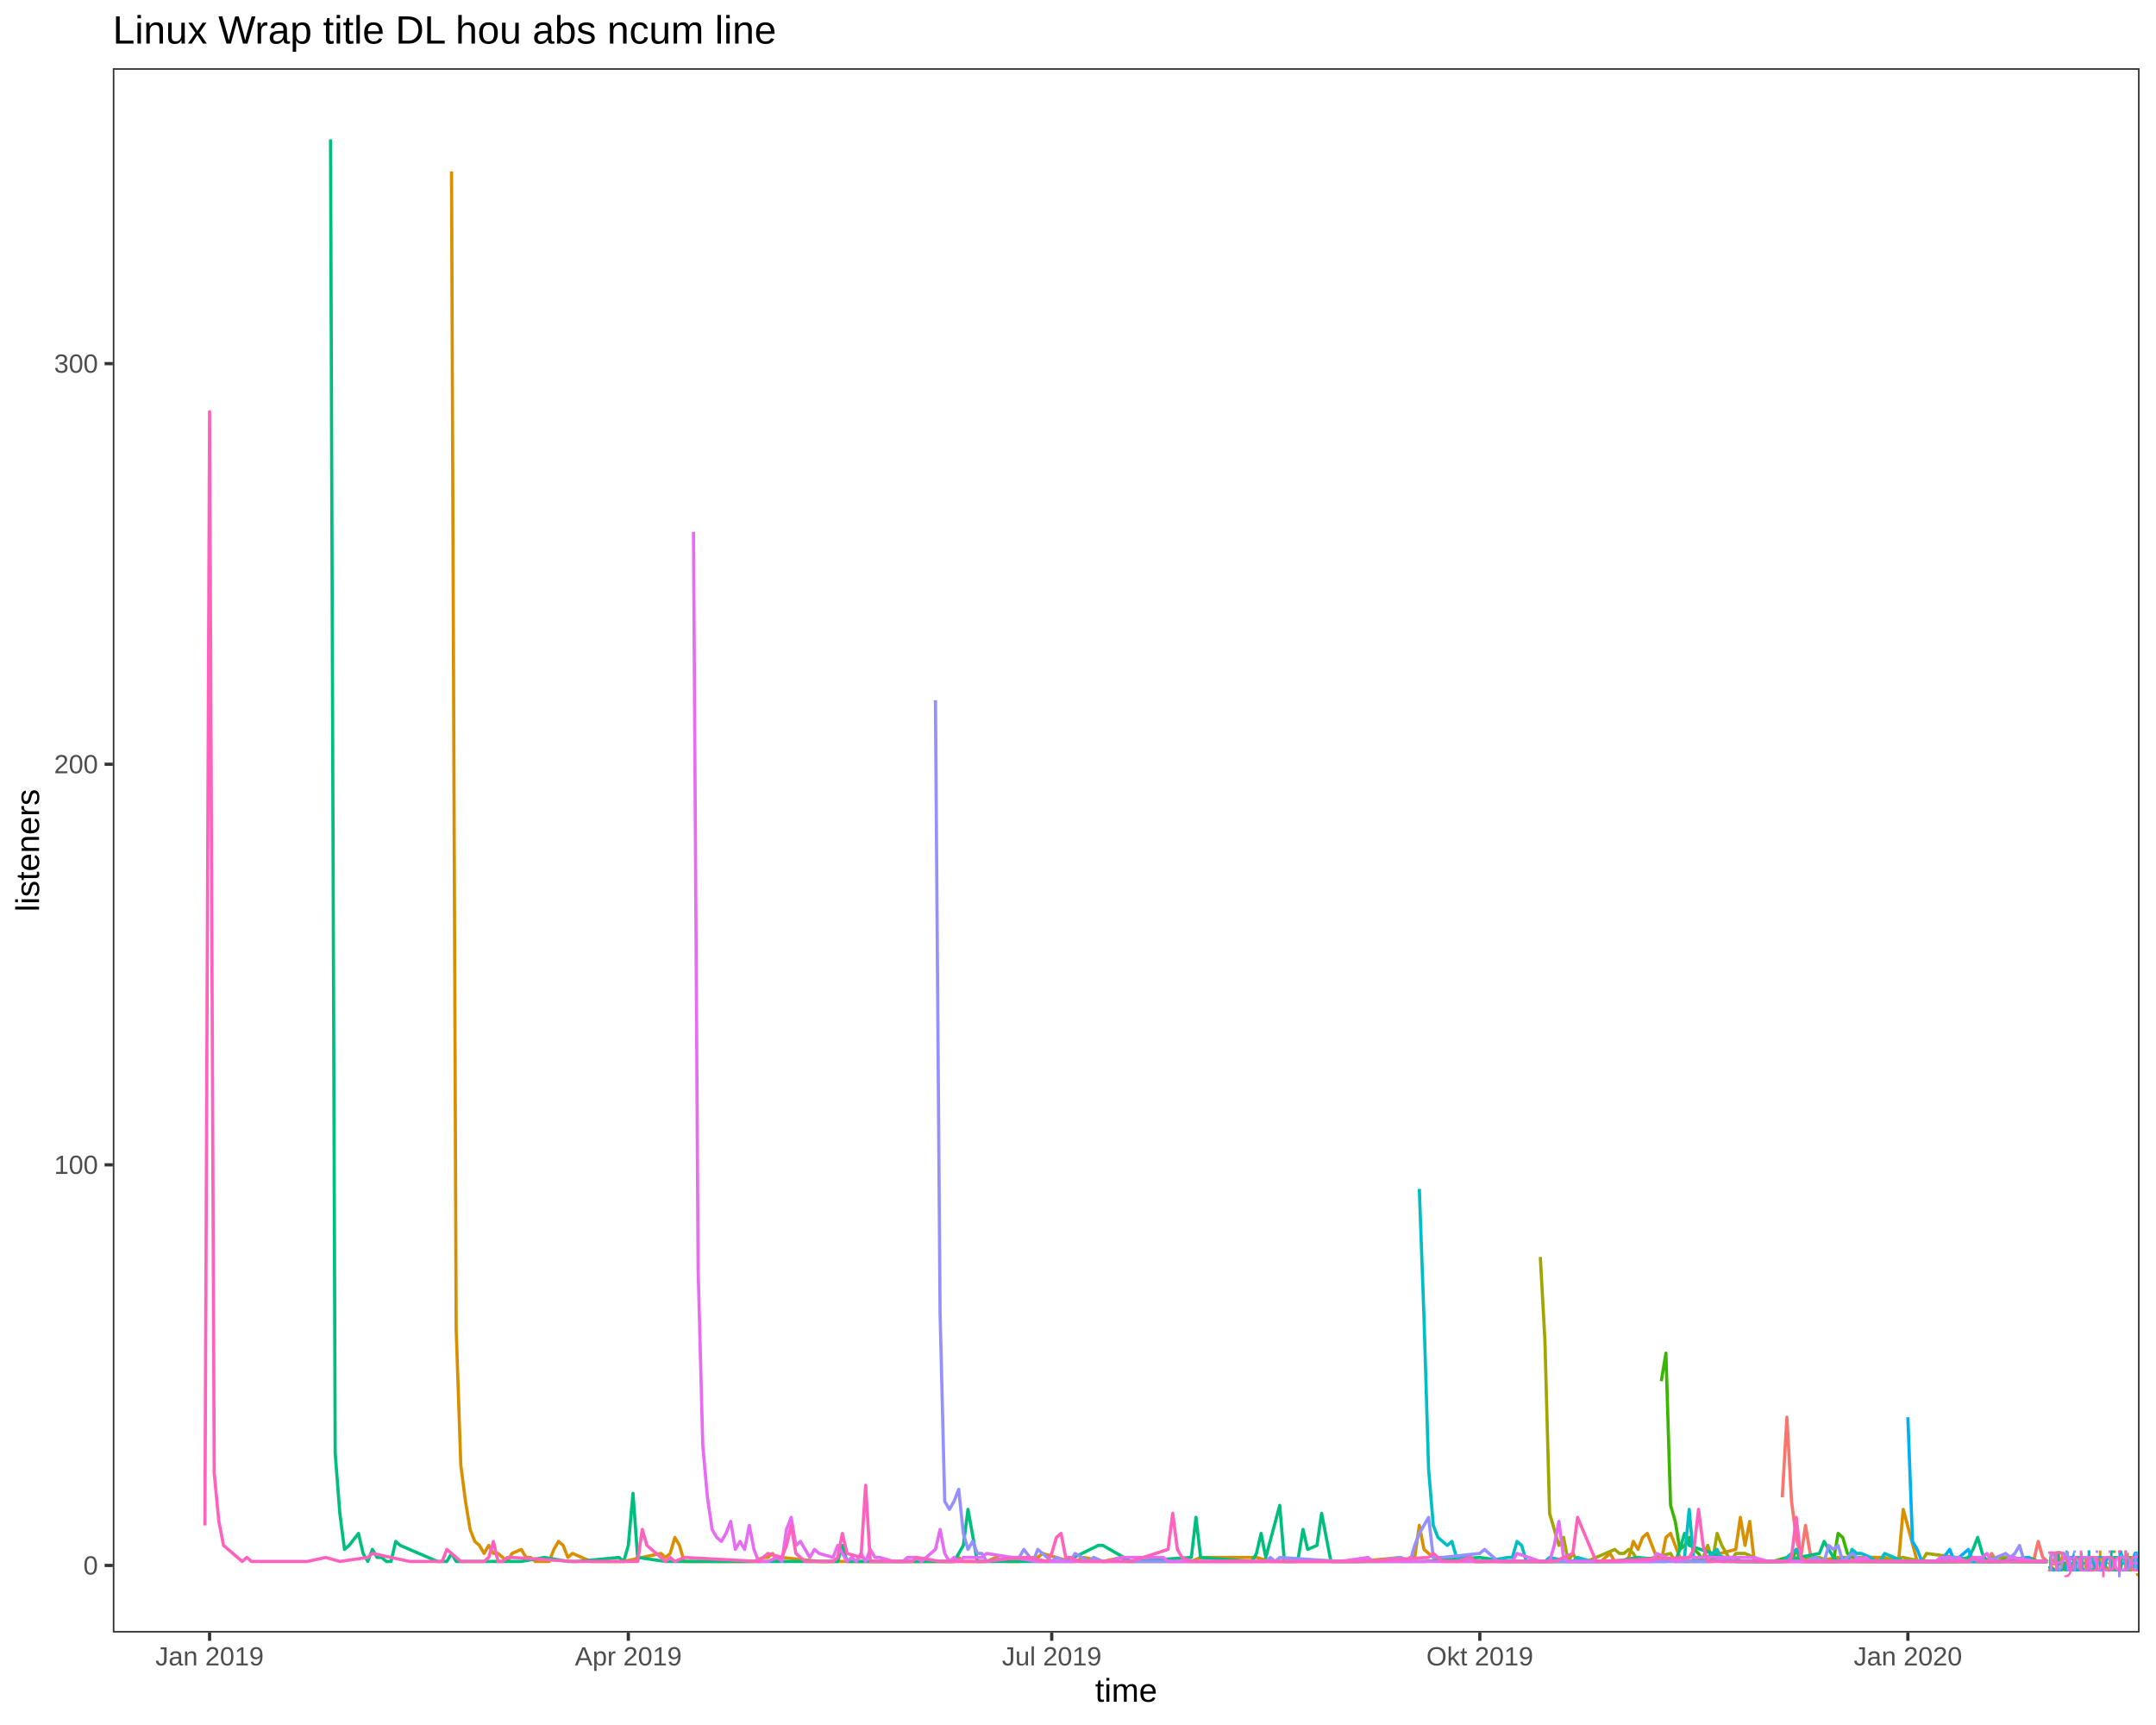
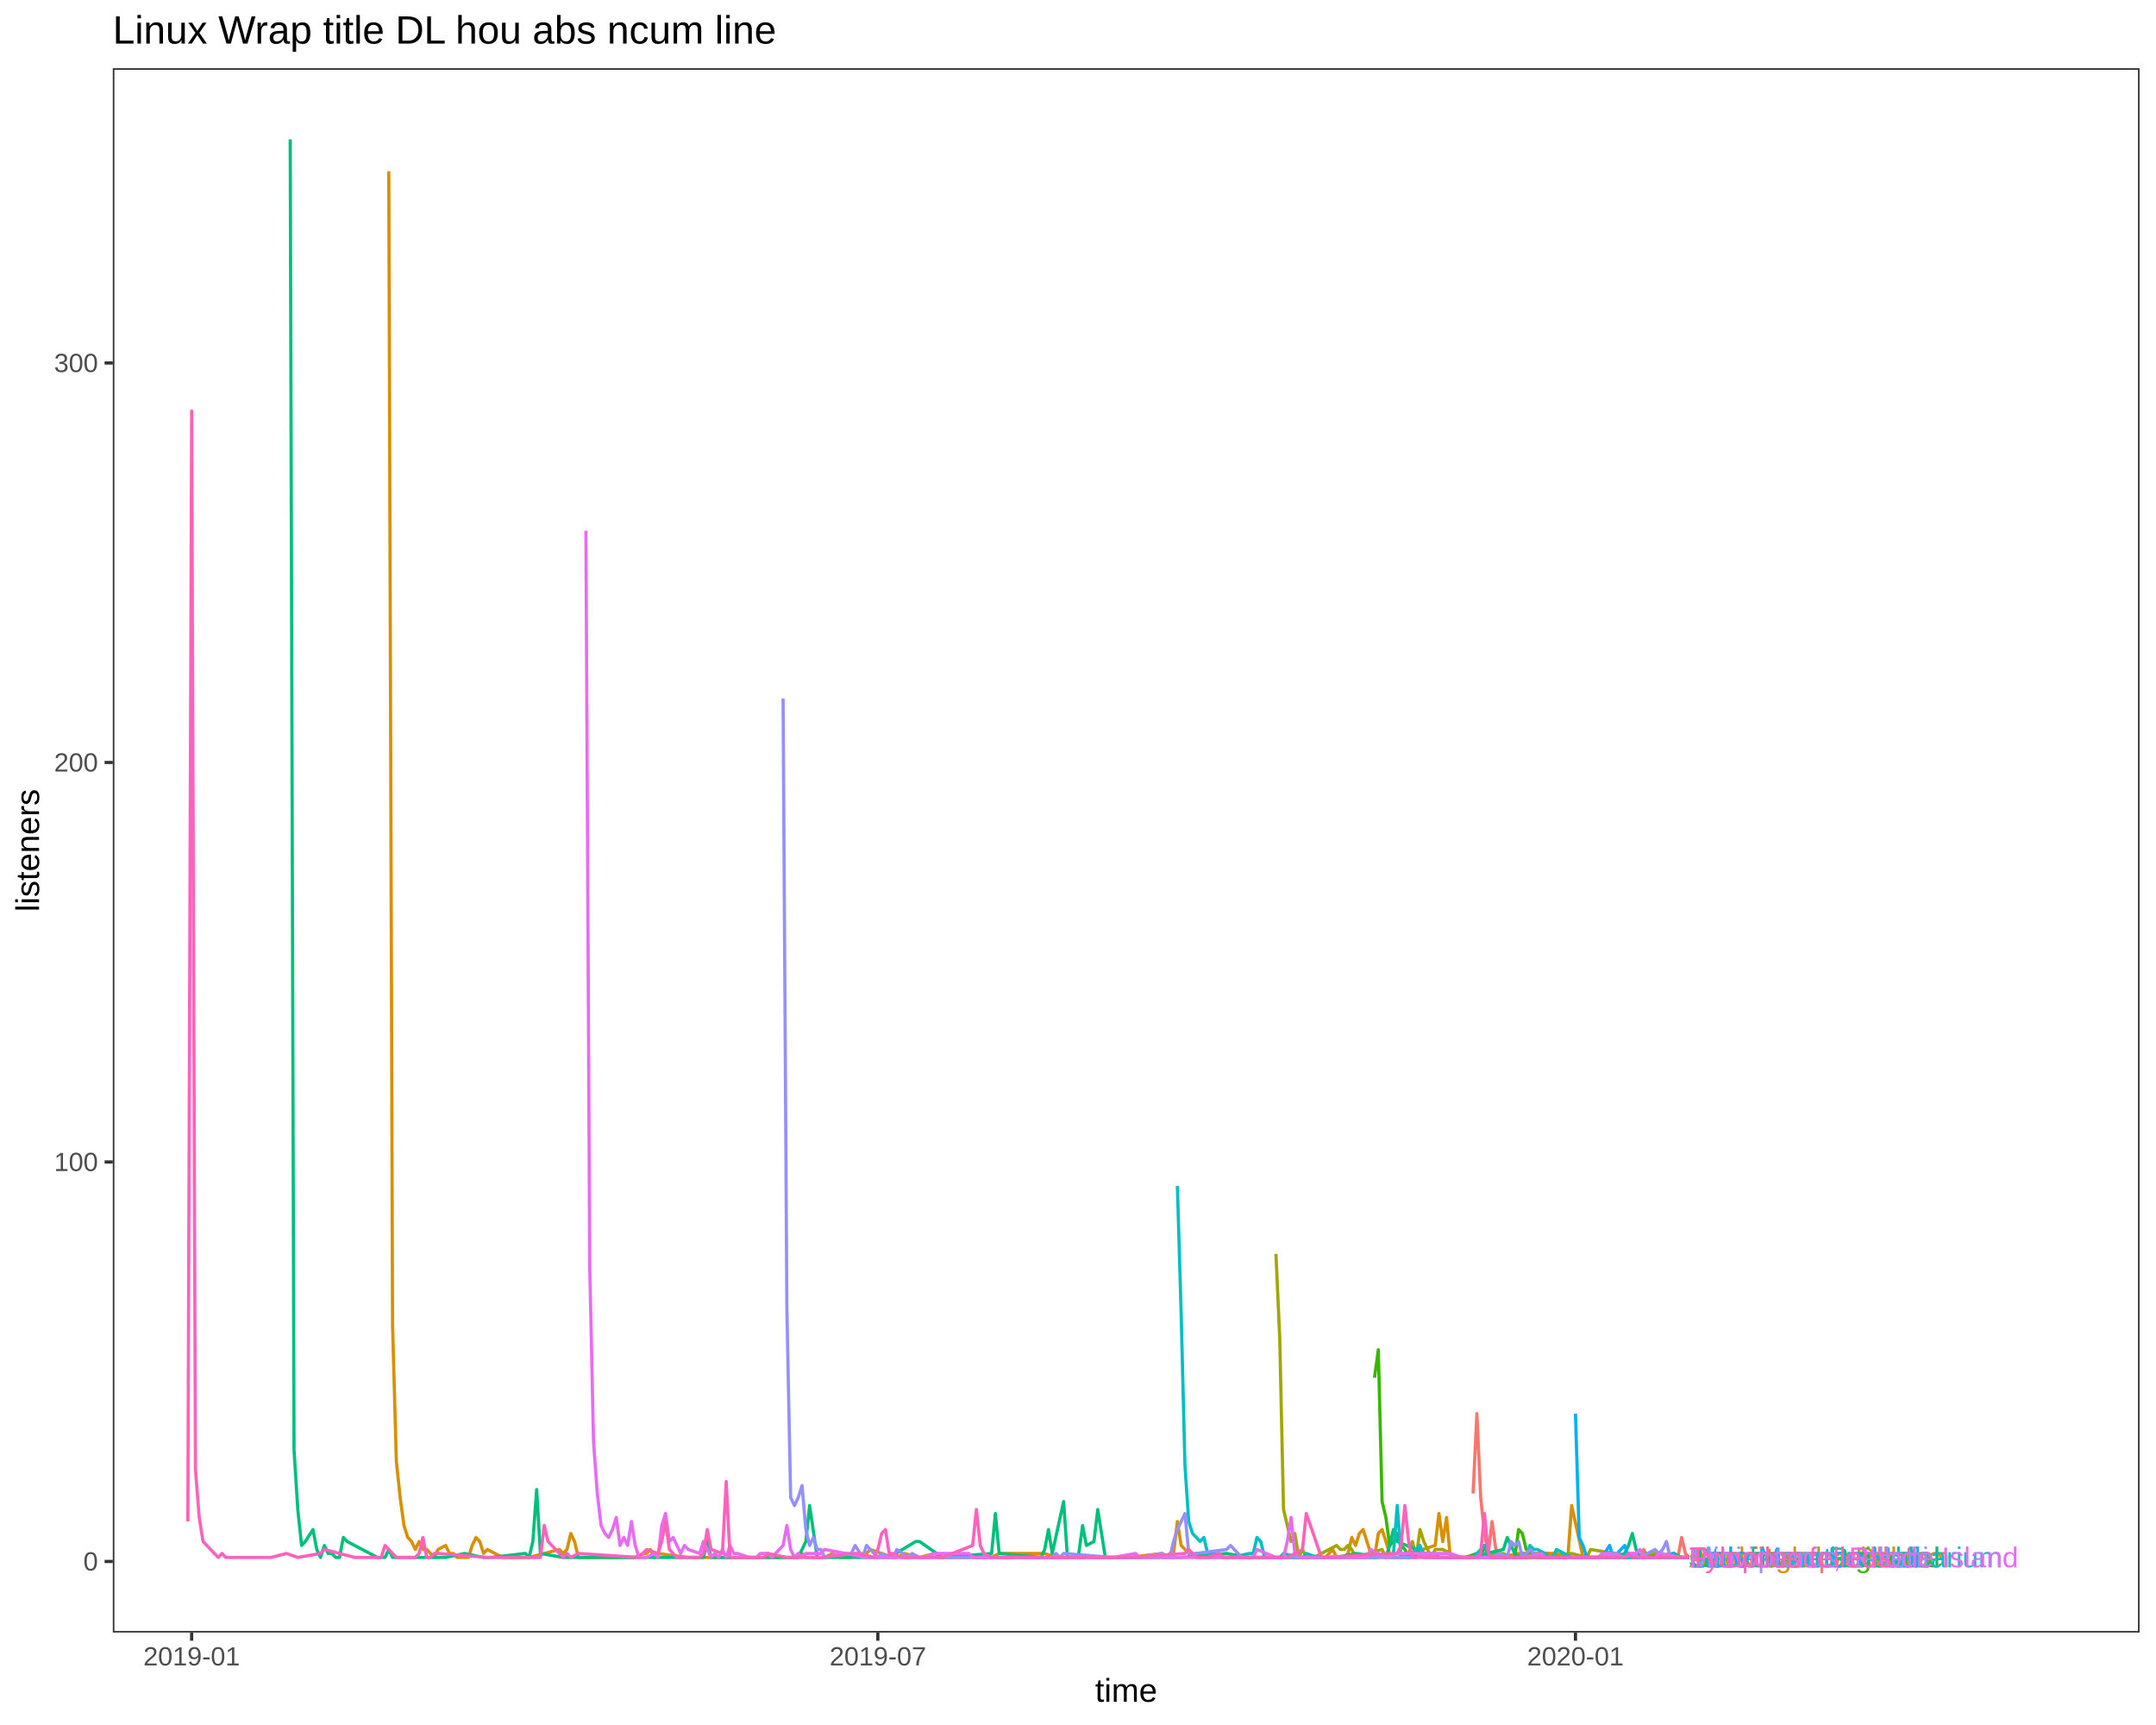
<svg xmlns="http://www.w3.org/2000/svg" viewBox="0 0 720.00 576.00">
  <defs>
    <style type="text/css">
    line, polyline, polygon, path, rect, circle {
      fill: none;
      stroke: #000000;
      stroke-linecap: round;
      stroke-linejoin: round;
      stroke-miterlimit: 10.00;
    }
  </style>
  </defs>
  <rect width="100%" height="100%" style="stroke: none; fill: #FFFFFF;" />
  <rect x="0.00" y="0.00" width="720.00" height="576.00" style="stroke-width: 1.07; stroke: #FFFFFF; fill: #FFFFFF;" />
  <defs>
    <clipPath id="cpMzcuNjd8NzE0LjUyfDU0NS4xM3wyMi43Nw==">
      <rect x="37.67" y="22.77" width="676.85" height="522.36" />
    </clipPath>
  </defs>
  <rect x="37.67" y="22.77" width="676.85" height="522.36" style="stroke-width: 1.07; stroke: none; fill: #FFFFFF;" clip-path="url(#cpMzcuNjd8NzE0LjUyfDU0NS4xM3wyMi43Nw==)" />
-   <polyline points="595.19,499.98 596.74,473.23 598.29,501.32 599.85,513.36 601.40,520.05 602.95,509.35 604.51,518.71 606.06,521.39 607.62,521.39 609.17,521.39 610.72,521.39 613.83,521.39 615.39,520.05 626.26,520.05 627.82,521.39 638.69,521.39 643.35,521.39 646.46,521.39 652.68,521.39 655.79,521.39 657.34,521.39 662.00,520.05 663.55,521.39 665.11,518.71 666.66,521.39 668.22,521.39 669.77,520.05 671.32,520.05 672.88,520.05 674.43,521.39 675.99,521.39 677.54,520.05 679.09,521.39 680.65,514.70 682.20,520.05 683.75,521.39 " style="stroke-width: 1.07; stroke: #F8766D; stroke-linecap: butt;" clip-path="url(#cpMzcuNjd8NzE0LjUyfDU0NS4xM3wyMi43Nw==)" />
-   <polyline points="150.79,57.22 152.34,443.80 153.89,489.28 155.45,501.32 157.00,510.69 158.56,514.70 160.11,516.04 161.66,518.71 163.22,516.04 164.77,518.71 166.32,518.71 167.88,520.05 169.43,521.39 170.99,518.71 174.09,517.37 175.65,520.05 177.20,520.05 178.76,521.39 183.42,521.39 184.97,517.37 186.52,514.70 188.08,516.04 189.63,520.05 191.19,518.71 197.40,521.39 198.96,521.39 200.51,521.39 202.06,521.39 203.62,521.39 208.28,521.39 220.71,518.71 222.26,520.05 223.82,518.71 225.37,513.36 226.92,516.04 228.48,521.39 237.80,521.39 239.36,521.39 251.79,521.39 254.89,520.05 256.45,520.05 258.00,518.71 259.56,521.39 261.11,520.05 273.54,521.39 287.52,521.39 290.63,521.39 296.85,521.39 298.40,521.39 303.06,521.39 309.28,521.39 310.83,521.39 318.60,521.39 320.16,520.05 321.71,521.39 324.82,521.39 329.48,521.39 332.59,520.05 335.69,521.39 338.80,521.39 340.36,521.39 345.02,520.05 346.57,520.05 348.12,518.71 357.45,521.39 359.00,521.39 362.11,520.05 368.32,521.39 374.54,520.05 376.09,521.39 377.65,521.39 385.42,521.39 391.63,521.39 393.19,521.39 397.85,521.39 400.95,520.05 419.60,520.05 424.26,521.39 427.37,521.39 430.48,521.39 432.03,521.39 442.91,521.39 444.46,521.39 453.79,521.39 467.77,520.05 469.32,521.39 470.88,520.05 472.43,520.05 473.99,509.35 475.54,517.37 480.20,521.39 481.75,520.05 486.42,521.39 491.08,521.39 500.40,521.39 512.83,521.39 515.94,521.39 526.82,521.39 534.59,521.39 537.69,518.71 539.25,521.39 540.80,521.39 542.35,521.39 543.91,520.05 545.46,514.70 547.02,517.37 548.57,513.36 550.12,512.02 551.68,516.04 553.23,520.05 554.79,521.39 556.34,513.36 557.89,512.02 561.00,520.05 562.55,521.39 564.11,521.39 579.65,517.37 581.20,506.67 582.75,516.04 584.31,508.01 585.86,521.39 588.97,521.39 599.85,521.39 606.06,521.39 613.83,520.05 629.37,520.05 634.03,521.39 635.59,504.00 640.25,521.39 644.91,521.39 655.79,521.39 657.34,521.39 658.89,521.39 665.11,521.39 669.77,521.39 677.54,521.39 683.75,521.39 " style="stroke-width: 1.07; stroke: #D89000; stroke-linecap: butt;" clip-path="url(#cpMzcuNjd8NzE0LjUyfDU0NS4xM3wyMi43Nw==)" />
-   <polyline points="514.39,419.72 515.94,447.82 517.49,505.33 519.05,510.69 520.60,516.04 522.15,513.36 523.71,521.39 525.26,518.71 526.82,521.39 529.92,521.39 533.03,520.05 539.25,517.37 540.80,518.71 542.35,518.71 543.91,517.37 545.46,518.71 547.02,521.39 557.89,518.71 559.45,521.39 564.11,521.39 565.66,521.39 568.77,520.05 570.32,516.04 571.88,521.39 573.43,512.02 574.99,516.04 576.54,518.71 578.09,521.39 579.65,518.71 581.20,518.71 582.75,518.71 588.97,521.39 593.63,521.39 595.19,521.39 606.06,520.05 607.62,520.05 610.72,521.39 616.94,521.39 624.71,521.39 635.59,520.05 641.80,521.39 643.35,518.71 663.55,521.39 665.11,520.05 669.77,520.05 671.32,521.39 672.88,521.39 675.99,521.39 679.09,521.39 680.65,521.39 683.75,521.39 " style="stroke-width: 1.07; stroke: #A3A500; stroke-linecap: butt;" clip-path="url(#cpMzcuNjd8NzE0LjUyfDU0NS4xM3wyMi43Nw==)" />
-   <polyline points="554.79,461.19 556.34,451.83 557.89,502.66 559.45,508.01 561.00,517.37 562.55,516.04 564.11,513.36 565.66,517.37 567.22,518.71 568.77,521.39 570.32,521.39 573.43,520.05 576.54,520.05 578.09,520.05 579.65,520.05 581.20,521.39 582.75,521.39 584.31,521.39 587.42,521.39 592.08,521.39 596.74,520.05 598.29,521.39 599.85,517.37 601.40,521.39 607.62,521.39 612.28,521.39 613.83,512.02 615.39,513.36 616.94,518.71 621.60,521.39 640.25,521.39 652.68,521.39 660.45,521.39 665.11,521.39 677.54,520.05 680.65,521.39 683.75,521.39 " style="stroke-width: 1.07; stroke: #39B600; stroke-linecap: butt;" clip-path="url(#cpMzcuNjd8NzE0LjUyfDU0NS4xM3wyMi43Nw==)" />
-   <polyline points="110.39,46.52 111.94,485.27 113.49,505.33 115.05,517.37 116.60,516.04 119.71,512.02 121.26,518.71 122.82,521.39 124.37,517.37 125.92,520.05 127.48,520.05 129.03,521.39 130.59,521.39 132.14,514.70 133.69,516.04 146.12,521.39 147.68,521.39 149.23,521.39 150.79,518.71 152.34,521.39 158.56,521.39 164.77,521.39 174.09,521.39 181.86,520.05 189.63,521.39 192.74,521.39 206.72,520.05 208.28,521.39 209.83,516.04 211.39,498.65 212.94,520.05 222.26,521.39 225.37,521.39 242.46,521.39 245.57,521.39 258.00,521.39 267.32,521.39 273.54,521.39 275.09,521.39 279.76,521.39 281.31,516.04 282.86,521.39 285.97,521.39 287.52,521.39 292.19,521.39 295.29,521.39 298.40,521.39 301.51,521.39 315.49,521.39 318.60,521.39 321.71,516.04 323.26,504.00 326.37,521.39 332.59,521.39 355.89,521.39 366.77,516.04 368.32,516.04 377.65,521.39 397.85,520.05 399.40,506.67 400.95,520.05 418.05,521.39 419.60,518.71 421.15,512.02 422.71,520.05 427.37,502.66 428.92,521.39 432.03,521.39 433.59,520.05 435.14,510.69 436.69,517.37 439.80,516.04 441.35,505.33 444.46,521.39 455.34,521.39 456.89,521.39 461.55,521.39 470.88,521.39 475.54,521.39 494.19,520.05 503.51,521.39 512.83,521.39 514.39,521.39 539.25,521.39 547.02,520.05 559.45,521.39 561.00,517.37 562.55,512.02 564.11,516.04 579.65,521.39 585.86,521.39 588.97,521.39 593.63,521.39 607.62,518.71 609.17,514.70 610.72,517.37 612.28,520.05 613.83,521.39 615.39,521.39 618.49,521.39 620.05,521.39 638.69,521.39 652.68,521.39 657.34,520.05 658.89,517.37 660.45,513.36 662.00,518.71 663.55,521.39 668.22,521.39 669.77,521.39 672.88,521.39 674.43,521.39 683.75,521.39 " style="stroke-width: 1.07; stroke: #00BF7D; stroke-linecap: butt;" clip-path="url(#cpMzcuNjd8NzE0LjUyfDU0NS4xM3wyMi43Nw==)" />
-   <polyline points="473.99,396.98 475.54,439.79 477.09,490.62 478.65,509.35 480.20,513.36 481.75,514.70 483.31,516.04 484.86,514.70 486.42,520.05 487.97,520.05 491.08,520.05 492.63,521.39 495.74,521.39 503.51,520.05 505.06,520.05 506.62,514.70 508.17,516.04 509.72,521.39 512.83,521.39 514.39,521.39 515.94,521.39 517.49,520.05 523.71,521.39 525.26,521.39 526.82,520.05 531.48,521.39 539.25,521.39 542.35,521.39 548.57,521.39 553.23,521.39 556.34,521.39 562.55,520.05 564.11,504.00 565.66,521.39 568.77,521.39 573.43,517.37 574.99,521.39 581.20,521.39 587.42,521.39 588.97,521.39 592.08,521.39 595.19,521.39 598.29,518.71 599.85,517.37 601.40,520.05 602.95,521.39 607.62,521.39 610.72,521.39 613.83,521.39 615.39,520.05 616.94,521.39 618.49,517.37 620.05,518.71 621.60,518.71 624.71,520.05 626.26,521.39 627.82,521.39 629.37,518.71 635.59,521.39 640.25,521.39 641.80,521.39 643.35,521.39 660.45,521.39 672.88,521.39 683.75,521.39 " style="stroke-width: 1.07; stroke: #00BFC4; stroke-linecap: butt;" clip-path="url(#cpMzcuNjd8NzE0LjUyfDU0NS4xM3wyMi43Nw==)" />
-   <polyline points="637.14,473.23 638.69,514.70 640.25,517.37 641.80,521.39 643.35,521.39 648.02,521.39 651.12,517.37 652.68,521.39 654.23,520.05 655.79,518.71 657.34,517.37 658.89,521.39 660.45,521.39 662.00,521.39 668.22,521.39 677.54,520.05 679.09,521.39 680.65,521.39 683.75,521.39 " style="stroke-width: 1.07; stroke: #00B0F6; stroke-linecap: butt;" clip-path="url(#cpMzcuNjd8NzE0LjUyfDU0NS4xM3wyMi43Nw==)" />
-   <polyline points="312.39,233.79 313.94,438.45 315.49,501.32 317.05,504.00 318.60,501.32 320.16,497.31 321.71,512.02 323.26,517.37 324.82,514.70 326.37,518.71 327.92,518.71 329.48,521.39 337.25,520.05 338.80,520.05 340.36,520.05 341.91,517.37 345.02,521.39 346.57,517.37 348.12,518.71 351.23,521.39 352.79,520.05 355.89,521.39 357.45,521.39 359.00,518.71 363.66,521.39 365.22,520.05 368.32,521.39 369.88,521.39 371.43,521.39 379.20,521.39 382.31,521.39 383.86,521.39 388.52,521.39 391.63,521.39 404.06,521.39 407.17,521.39 414.94,521.39 416.49,521.39 419.60,521.39 421.15,521.39 422.71,521.39 424.26,520.05 425.82,521.39 427.37,520.05 447.57,521.39 453.79,521.39 458.45,521.39 467.77,520.05 470.88,521.39 472.43,516.04 473.99,512.02 475.54,509.35 477.09,506.67 478.65,520.05 480.20,520.05 481.75,520.05 494.19,518.71 495.74,517.37 500.40,521.39 503.51,521.39 511.28,521.39 512.83,521.39 514.39,521.39 515.94,521.39 528.37,521.39 529.92,521.39 533.03,521.39 534.59,521.39 539.25,521.39 550.12,521.39 564.11,521.39 571.88,521.39 578.09,520.05 579.65,521.39 585.86,521.39 588.97,521.39 599.85,521.39 602.95,521.39 606.06,520.05 609.17,521.39 610.72,516.04 612.28,517.37 613.83,516.04 615.39,521.39 616.94,520.05 618.49,518.71 620.05,520.05 624.71,521.39 646.46,521.39 648.02,521.39 651.12,520.05 652.68,520.05 657.34,521.39 660.45,520.05 663.55,521.39 669.77,518.71 671.32,520.05 672.88,518.71 674.43,516.04 675.99,521.39 683.75,521.39 " style="stroke-width: 1.07; stroke: #9590FF; stroke-linecap: butt;" clip-path="url(#cpMzcuNjd8NzE0LjUyfDU0NS4xM3wyMi43Nw==)" />
-   <polyline points="231.59,177.61 233.14,423.74 234.69,482.59 236.25,499.98 237.80,510.69 239.36,513.36 240.91,514.70 242.46,512.02 244.02,508.01 245.57,517.37 247.12,514.70 248.68,517.37 250.23,509.35 251.79,517.37 253.34,521.39 254.89,521.39 256.45,521.39 259.56,520.05 261.11,521.39 262.66,510.69 264.22,506.67 265.77,516.04 267.32,514.70 268.88,517.37 270.43,520.05 271.99,517.37 273.54,518.71 278.20,520.05 279.76,516.04 281.31,518.71 282.86,521.39 284.42,520.05 285.97,521.39 287.52,518.71 289.08,521.39 290.63,517.37 292.19,520.05 293.74,520.05 298.40,521.39 299.96,521.39 301.51,521.39 303.06,520.05 306.17,520.05 307.72,521.39 312.39,517.37 313.94,510.69 315.49,518.71 317.05,521.39 318.60,520.05 320.16,521.39 321.71,520.05 323.26,520.05 324.82,520.05 326.37,520.05 327.92,520.05 329.48,518.71 346.57,521.39 363.66,521.39 368.32,521.39 369.88,521.39 374.54,520.05 388.52,520.05 390.08,521.39 404.06,521.39 407.17,521.39 408.72,521.39 411.83,521.39 418.05,521.39 422.71,521.39 425.82,521.39 438.25,521.39 439.80,521.39 441.35,521.39 446.02,521.39 447.57,521.39 456.89,520.05 458.45,521.39 461.55,521.39 469.32,521.39 473.99,521.39 478.65,521.39 484.86,521.39 489.52,521.39 497.29,521.39 501.95,521.39 503.51,521.39 505.06,521.39 506.62,518.71 514.39,521.39 517.49,521.39 519.05,516.04 520.60,508.01 522.15,520.05 523.71,521.39 525.26,521.39 529.92,521.39 551.68,521.39 553.23,518.71 559.45,521.39 564.11,520.05 565.66,520.05 585.86,520.05 590.52,521.39 601.40,521.39 606.06,521.39 607.62,521.39 609.17,521.39 616.94,521.39 623.15,520.05 624.71,521.39 630.92,521.39 646.46,521.39 648.02,520.05 651.12,520.05 652.68,521.39 654.23,520.05 655.79,521.39 657.34,521.39 658.89,520.05 660.45,520.05 662.00,520.05 663.55,518.71 665.11,521.39 666.66,521.39 669.77,521.39 671.32,520.05 680.65,521.39 682.20,521.39 683.75,521.39 " style="stroke-width: 1.07; stroke: #E76BF3; stroke-linecap: butt;" clip-path="url(#cpMzcuNjd8NzE0LjUyfDU0NS4xM3wyMi43Nw==)" />
-   <polyline points="68.43,509.35 69.99,137.48 71.54,491.96 73.09,508.01 74.65,516.04 76.20,517.37 77.76,518.71 79.31,520.05 80.86,521.39 82.42,520.05 83.97,521.39 85.52,521.39 88.63,521.39 90.19,521.39 91.74,521.39 99.51,521.39 101.06,521.39 102.62,521.39 108.83,520.05 113.49,521.39 122.82,520.05 124.37,518.71 136.80,521.39 139.91,521.39 147.68,521.39 149.23,517.37 153.89,521.39 157.00,521.39 161.66,521.39 163.22,520.05 164.77,514.70 166.32,521.39 167.88,521.39 169.43,520.05 170.99,520.05 191.19,521.39 197.40,521.39 203.62,521.39 212.94,521.39 214.49,510.69 216.05,516.04 222.26,521.39 223.82,520.05 225.37,521.39 228.48,520.05 253.34,521.39 254.89,520.05 256.45,518.71 261.11,520.05 262.66,516.04 264.22,509.35 265.77,518.71 268.88,521.39 273.54,521.39 275.09,521.39 278.20,521.39 279.76,520.05 281.31,512.02 282.86,518.71 287.52,520.05 289.08,495.97 290.63,521.39 296.85,521.39 299.96,521.39 304.62,521.39 306.17,520.05 313.94,521.39 317.05,521.39 318.60,521.39 323.26,521.39 327.92,521.39 341.91,520.05 343.46,520.05 349.68,521.39 351.23,518.71 352.79,513.36 354.34,512.02 355.89,520.05 357.45,520.05 360.55,521.39 372.99,521.39 377.65,521.39 390.08,517.37 391.63,505.33 393.19,517.37 394.74,520.05 397.85,521.39 400.95,521.39 408.72,521.39 413.39,521.39 455.34,521.39 477.09,520.05 478.65,518.71 481.75,521.39 483.31,521.39 486.42,521.39 491.08,520.05 492.63,521.39 494.19,521.39 506.62,521.39 508.17,521.39 509.72,521.39 519.05,521.39 525.26,518.71 526.82,506.67 533.03,521.39 564.11,520.05 565.66,517.37 567.22,504.00 568.77,516.04 570.32,521.39 573.43,521.39 576.54,521.39 579.65,521.39 582.75,521.39 584.31,521.39 590.52,521.39 596.74,521.39 598.29,520.05 599.85,506.67 601.40,520.05 602.95,521.39 606.06,521.39 610.72,521.39 612.28,521.39 621.60,521.39 623.15,521.39 629.37,521.39 643.35,521.39 646.46,521.39 652.68,521.39 657.34,521.39 658.89,520.05 660.45,521.39 683.75,521.39 " style="stroke-width: 1.07; stroke: #FF62BC; stroke-linecap: butt;" clip-path="url(#cpMzcuNjd8NzE0LjUyfDU0NS4xM3wyMi43Nw==)" />
+   <polyline points="491.94,498.71 493.21,472.03 494.47,500.04 495.74,512.05 497.01,518.72 498.27,508.05 499.54,517.39 500.80,520.05 502.07,520.05 503.34,520.05 504.60,520.05 507.13,520.05 508.40,518.72 517.26,518.72 518.53,520.05 527.39,520.05 531.19,520.05 533.72,520.05 538.79,520.05 541.32,520.05 542.58,520.05 546.38,518.72 547.65,520.05 548.92,517.39 550.18,520.05 551.45,520.05 552.71,518.72 553.98,518.72 555.25,518.72 556.51,520.05 557.78,520.05 559.04,518.72 560.31,520.05 561.58,513.38 562.84,518.72 564.11,520.05 " style="stroke-width: 1.07; stroke: #F8766D; stroke-linecap: butt;" clip-path="url(#cpMzcuNjd8NzE0LjUyfDU0NS4xM3wyMi43Nw==)" />
+   <polyline points="129.84,57.19 131.10,442.69 132.37,488.04 133.64,500.04 134.90,509.38 136.17,513.38 137.43,514.72 138.70,517.39 139.97,514.72 141.23,517.39 142.50,517.39 143.77,518.72 145.03,520.05 146.30,517.39 148.83,516.05 150.10,518.72 151.36,518.72 152.63,520.05 156.43,520.05 157.69,516.05 158.96,513.38 160.22,514.72 161.49,518.72 162.76,517.39 167.82,520.05 169.09,520.05 170.35,520.05 171.62,520.05 172.89,520.05 176.68,520.05 186.81,517.39 188.08,518.72 189.34,517.39 190.61,512.05 191.88,514.72 193.14,520.05 200.74,520.05 202.01,520.05 212.13,520.05 214.67,518.72 215.93,518.72 217.20,517.39 218.46,520.05 219.73,518.72 229.86,520.05 241.25,520.05 243.79,520.05 248.85,520.05 250.12,520.05 253.92,520.05 258.98,520.05 260.25,520.05 266.58,520.05 267.84,518.72 269.11,520.05 271.64,520.05 275.44,520.05 277.97,518.72 280.50,520.05 283.04,520.05 284.30,520.05 288.10,518.72 289.37,518.72 290.63,517.39 298.23,520.05 299.49,520.05 302.03,518.72 307.09,520.05 312.16,518.72 313.42,520.05 314.69,520.05 321.02,520.05 326.08,520.05 327.35,520.05 331.15,520.05 333.68,518.72 348.87,518.72 352.67,520.05 355.20,520.05 357.74,520.05 359.00,520.05 367.86,520.05 369.13,520.05 376.73,520.05 388.12,518.72 389.39,520.05 390.65,518.72 391.92,518.72 393.19,508.05 394.45,516.05 398.25,520.05 399.52,518.72 403.31,520.05 407.11,520.05 414.71,520.05 424.84,520.05 427.37,520.05 436.23,520.05 442.56,520.05 445.10,517.39 446.36,520.05 447.63,520.05 448.89,520.05 450.16,518.72 451.43,513.38 452.69,516.05 453.96,512.05 455.22,510.72 456.49,514.72 457.76,518.72 459.02,520.05 460.29,512.05 461.55,510.72 464.09,518.72 465.35,520.05 466.62,520.05 479.28,516.05 480.55,505.38 481.81,514.72 483.08,506.71 484.34,520.05 486.88,520.05 495.74,520.05 500.80,520.05 507.13,518.72 519.80,518.72 523.59,520.05 524.86,502.71 528.66,520.05 532.46,520.05 541.32,520.05 542.58,520.05 543.85,520.05 548.92,520.05 552.71,520.05 559.04,520.05 564.11,520.05 " style="stroke-width: 1.07; stroke: #D89000; stroke-linecap: butt;" clip-path="url(#cpMzcuNjd8NzE0LjUyfDU0NS4xM3wyMi43Nw==)" />
+   <polyline points="426.10,418.68 427.37,446.69 428.64,504.05 429.90,509.38 431.17,514.72 432.43,512.05 433.70,520.05 434.97,517.39 436.23,520.05 438.77,520.05 441.30,518.72 446.36,516.05 447.63,517.39 448.89,517.39 450.16,516.05 451.43,517.39 452.69,520.05 461.55,517.39 462.82,520.05 466.62,520.05 467.89,520.05 470.42,518.72 471.68,514.72 472.95,520.05 474.22,510.72 475.48,514.72 476.75,517.39 478.01,520.05 479.28,517.39 480.55,517.39 481.81,517.39 486.88,520.05 490.68,520.05 491.94,520.05 500.80,518.72 502.07,518.72 504.60,520.05 509.67,520.05 516.00,520.05 524.86,518.72 529.92,520.05 531.19,517.39 547.65,520.05 548.92,518.72 552.71,518.72 553.98,520.05 555.25,520.05 557.78,520.05 560.31,520.05 561.58,520.05 564.11,520.05 " style="stroke-width: 1.07; stroke: #A3A500; stroke-linecap: butt;" clip-path="url(#cpMzcuNjd8NzE0LjUyfDU0NS4xM3wyMi43Nw==)" />
+   <polyline points="459.02,460.03 460.29,450.69 461.55,501.38 462.82,506.71 464.09,516.05 465.35,514.72 466.62,512.05 467.89,516.05 469.15,517.39 470.42,520.05 471.68,520.05 474.22,518.72 476.75,518.72 478.01,518.72 479.28,518.72 480.55,520.05 481.81,520.05 483.08,520.05 485.61,520.05 489.41,520.05 493.21,518.72 494.47,520.05 495.74,516.05 497.01,520.05 502.07,520.05 505.87,520.05 507.13,510.72 508.40,512.05 509.67,517.39 513.46,520.05 528.66,520.05 538.79,520.05 545.12,520.05 548.92,520.05 559.04,518.72 561.58,520.05 564.11,520.05 " style="stroke-width: 1.07; stroke: #39B600; stroke-linecap: butt;" clip-path="url(#cpMzcuNjd8NzE0LjUyfDU0NS4xM3wyMi43Nw==)" />
+   <polyline points="96.92,46.52 98.19,484.04 99.45,504.05 100.72,516.05 101.98,514.72 104.52,510.72 105.78,517.39 107.05,520.05 108.31,516.05 109.58,518.72 110.85,518.72 112.11,520.05 113.38,520.05 114.64,513.38 115.91,514.72 126.04,520.05 127.31,520.05 128.57,520.05 129.84,517.39 131.10,520.05 136.17,520.05 141.23,520.05 148.83,520.05 155.16,518.72 161.49,520.05 164.02,520.05 175.42,518.72 176.68,520.05 177.95,514.72 179.22,497.38 180.48,518.72 188.08,520.05 190.61,520.05 204.54,520.05 207.07,520.05 217.20,520.05 224.80,520.05 229.86,520.05 231.13,520.05 234.92,520.05 236.19,514.72 237.46,520.05 239.99,520.05 241.25,520.05 245.05,520.05 247.58,520.05 250.12,520.05 252.65,520.05 264.04,520.05 266.58,520.05 269.11,514.72 270.37,502.71 272.91,520.05 277.97,520.05 296.96,520.05 305.83,514.72 307.09,514.72 314.69,520.05 331.15,518.72 332.41,505.38 333.68,518.72 347.61,520.05 348.87,517.39 350.14,510.72 351.40,518.72 355.20,501.38 356.47,520.05 359.00,520.05 360.27,518.72 361.53,509.38 362.80,516.05 365.33,514.72 366.60,504.05 369.13,520.05 377.99,520.05 379.26,520.05 383.06,520.05 390.65,520.05 394.45,520.05 409.64,518.72 417.24,520.05 424.84,520.05 426.10,520.05 446.36,520.05 452.69,518.72 462.82,520.05 464.09,516.05 465.35,510.72 466.62,514.72 479.28,520.05 484.34,520.05 486.88,520.05 490.68,520.05 502.07,517.39 503.34,513.38 504.60,516.05 505.87,518.72 507.13,520.05 508.40,520.05 510.93,520.05 512.20,520.05 527.39,520.05 538.79,520.05 542.58,518.72 543.85,516.05 545.12,512.05 546.38,517.39 547.65,520.05 551.45,520.05 552.71,520.05 555.25,520.05 556.51,520.05 564.11,520.05 " style="stroke-width: 1.07; stroke: #00BF7D; stroke-linecap: butt;" clip-path="url(#cpMzcuNjd8NzE0LjUyfDU0NS4xM3wyMi43Nw==)" />
+   <polyline points="393.19,396.00 394.45,438.68 395.72,489.37 396.98,508.05 398.25,512.05 399.52,513.38 400.78,514.72 402.05,513.38 403.31,518.72 404.58,518.72 407.11,518.72 408.38,520.05 410.91,520.05 417.24,518.72 418.51,518.72 419.77,513.38 421.04,514.72 422.31,520.05 424.84,520.05 426.10,520.05 427.37,520.05 428.64,518.72 433.70,520.05 434.97,520.05 436.23,518.72 440.03,520.05 446.36,520.05 448.89,520.05 453.96,520.05 457.76,520.05 460.29,520.05 465.35,518.72 466.62,502.71 467.89,520.05 470.42,520.05 474.22,516.05 475.48,520.05 480.55,520.05 485.61,520.05 486.88,520.05 489.41,520.05 491.94,520.05 494.47,517.39 495.74,516.05 497.01,518.72 498.27,520.05 502.07,520.05 504.60,520.05 507.13,520.05 508.40,518.72 509.67,520.05 510.93,516.05 512.20,517.39 513.46,517.39 516.00,518.72 517.26,520.05 518.53,520.05 519.80,517.39 524.86,520.05 528.66,520.05 529.92,520.05 531.19,520.05 545.12,520.05 555.25,520.05 564.11,520.05 " style="stroke-width: 1.07; stroke: #00BFC4; stroke-linecap: butt;" clip-path="url(#cpMzcuNjd8NzE0LjUyfDU0NS4xM3wyMi43Nw==)" />
+   <polyline points="526.13,472.03 527.39,513.38 528.66,516.05 529.92,520.05 531.19,520.05 534.99,520.05 537.52,516.05 538.79,520.05 540.05,518.72 541.32,517.39 542.58,516.05 543.85,520.05 545.12,520.05 546.38,520.05 551.45,520.05 559.04,518.72 560.31,520.05 561.58,520.05 564.11,520.05 " style="stroke-width: 1.07; stroke: #00B0F6; stroke-linecap: butt;" clip-path="url(#cpMzcuNjd8NzE0LjUyfDU0NS4xM3wyMi43Nw==)" />
+   <polyline points="261.51,233.26 262.78,437.35 264.04,500.04 265.31,502.71 266.58,500.04 267.84,496.04 269.11,510.72 270.37,516.05 271.64,513.38 272.91,517.39 274.17,517.39 275.44,520.05 281.77,518.72 283.04,518.72 284.30,518.72 285.57,516.05 288.10,520.05 289.37,516.05 290.63,517.39 293.16,520.05 294.43,518.72 296.96,520.05 298.23,520.05 299.49,517.39 303.29,520.05 304.56,518.72 307.09,520.05 308.36,520.05 309.62,520.05 315.95,520.05 318.49,520.05 319.75,520.05 323.55,520.05 326.08,520.05 336.21,520.05 338.74,520.05 345.07,520.05 346.34,520.05 348.87,520.05 350.14,520.05 351.40,520.05 352.67,518.72 353.94,520.05 355.20,518.72 371.66,520.05 376.73,520.05 380.52,520.05 388.12,518.72 390.65,520.05 391.92,514.72 393.19,510.72 394.45,508.05 395.72,505.38 396.98,518.72 398.25,518.72 399.52,518.72 409.64,517.39 410.91,516.05 414.71,520.05 417.24,520.05 423.57,520.05 424.84,520.05 426.10,520.05 427.37,520.05 437.50,520.05 438.77,520.05 441.30,520.05 442.56,520.05 446.36,520.05 455.22,520.05 466.62,520.05 472.95,520.05 478.01,518.72 479.28,520.05 484.34,520.05 486.88,520.05 495.74,520.05 498.27,520.05 500.80,518.72 503.34,520.05 504.60,514.72 505.87,516.05 507.13,514.72 508.40,520.05 509.67,518.72 510.93,517.39 512.20,518.72 516.00,520.05 533.72,520.05 534.99,520.05 537.52,518.72 538.79,518.72 542.58,520.05 545.12,518.72 547.65,520.05 552.71,517.39 553.98,518.72 555.25,517.39 556.51,514.72 557.78,520.05 564.11,520.05 " style="stroke-width: 1.07; stroke: #9590FF; stroke-linecap: butt;" clip-path="url(#cpMzcuNjd8NzE0LjUyfDU0NS4xM3wyMi43Nw==)" />
+   <polyline points="195.67,177.24 196.94,422.68 198.21,481.37 199.47,498.71 200.74,509.38 202.01,512.05 203.27,513.38 204.54,510.72 205.80,506.71 207.07,516.05 208.34,513.38 209.60,516.05 210.87,508.05 212.13,516.05 213.40,520.05 214.67,520.05 215.93,520.05 218.46,518.72 219.73,520.05 221.00,509.38 222.26,505.38 223.53,514.72 224.80,513.38 226.06,516.05 227.33,518.72 228.59,516.05 229.86,517.39 233.66,518.72 234.92,514.72 236.19,517.39 237.46,520.05 238.72,518.72 239.99,520.05 241.25,517.39 242.52,520.05 243.79,516.05 245.05,518.72 246.32,518.72 250.12,520.05 251.38,520.05 252.65,520.05 253.92,518.72 256.45,518.72 257.71,520.05 261.51,516.05 262.78,509.38 264.04,517.39 265.31,520.05 266.58,518.72 267.84,520.05 269.11,518.72 270.37,518.72 271.64,518.72 272.91,518.72 274.17,518.72 275.44,517.39 289.37,520.05 303.29,520.05 307.09,520.05 308.36,520.05 312.16,518.72 323.55,518.72 324.82,520.05 336.21,520.05 338.74,520.05 340.01,520.05 342.54,520.05 347.61,520.05 351.40,520.05 353.94,520.05 364.07,520.05 365.33,520.05 366.60,520.05 370.40,520.05 371.66,520.05 379.26,518.72 380.52,520.05 383.06,520.05 389.39,520.05 393.19,520.05 396.98,520.05 402.05,520.05 405.85,520.05 412.18,520.05 415.98,520.05 417.24,520.05 418.51,520.05 419.77,517.39 426.10,520.05 428.64,520.05 429.90,514.72 431.17,506.71 432.43,518.72 433.70,520.05 434.97,520.05 438.77,520.05 456.49,520.05 457.76,517.39 462.82,520.05 466.62,518.72 467.89,518.72 484.34,518.72 488.14,520.05 497.01,520.05 500.80,520.05 502.07,520.05 503.34,520.05 509.67,520.05 514.73,518.72 516.00,520.05 521.06,520.05 533.72,520.05 534.99,518.72 537.52,518.72 538.79,520.05 540.05,518.72 541.32,520.05 542.58,520.05 543.85,518.72 545.12,518.72 546.38,518.72 547.65,517.39 548.92,520.05 550.18,520.05 552.71,520.05 553.98,518.72 561.58,520.05 562.84,520.05 564.11,520.05 " style="stroke-width: 1.07; stroke: #E76BF3; stroke-linecap: butt;" clip-path="url(#cpMzcuNjd8NzE0LjUyfDU0NS4xM3wyMi43Nw==)" />
+   <polyline points="62.73,508.05 64.00,137.22 65.27,490.71 66.53,506.71 67.80,514.72 69.07,516.05 70.33,517.39 71.60,518.72 72.86,520.05 74.13,518.72 75.40,520.05 76.66,520.05 79.19,520.05 80.46,520.05 81.73,520.05 88.06,520.05 89.32,520.05 90.59,520.05 95.65,518.72 99.45,520.05 107.05,518.72 108.31,517.39 118.44,520.05 120.98,520.05 127.31,520.05 128.57,516.05 132.37,520.05 134.90,520.05 138.70,520.05 139.97,518.72 141.23,513.38 142.50,520.05 143.77,520.05 145.03,518.72 146.30,518.72 162.76,520.05 167.82,520.05 172.89,520.05 180.48,520.05 181.75,509.38 183.01,514.72 188.08,520.05 189.34,518.72 190.61,520.05 193.14,518.72 213.40,520.05 214.67,518.72 215.93,517.39 219.73,518.72 221.00,514.72 222.26,508.05 223.53,517.39 226.06,520.05 229.86,520.05 231.13,520.05 233.66,520.05 234.92,518.72 236.19,510.72 237.46,517.39 241.25,518.72 242.52,494.71 243.79,520.05 248.85,520.05 251.38,520.05 255.18,520.05 256.45,518.72 262.78,520.05 265.31,520.05 266.58,520.05 270.37,520.05 274.17,520.05 285.57,518.72 286.83,518.72 291.90,520.05 293.16,517.39 294.43,512.05 295.70,510.72 296.96,518.72 298.23,518.72 300.76,520.05 310.89,520.05 314.69,520.05 324.82,516.05 326.08,504.05 327.35,516.05 328.61,518.72 331.15,520.05 333.68,520.05 340.01,520.05 343.81,520.05 377.99,520.05 395.72,518.72 396.98,517.39 399.52,520.05 400.78,520.05 403.31,520.05 407.11,518.72 408.38,520.05 409.64,520.05 419.77,520.05 421.04,520.05 422.31,520.05 429.90,520.05 434.97,517.39 436.23,505.38 441.30,520.05 466.62,518.72 467.89,516.05 469.15,502.71 470.42,514.72 471.68,520.05 474.22,520.05 476.75,520.05 479.28,520.05 481.81,520.05 483.08,520.05 488.14,520.05 493.21,520.05 494.47,518.72 495.74,505.38 497.01,518.72 498.27,520.05 500.80,520.05 504.60,520.05 505.87,520.05 513.46,520.05 514.73,520.05 519.80,520.05 531.19,520.05 533.72,520.05 538.79,520.05 542.58,520.05 543.85,518.72 545.12,520.05 564.11,520.05 " style="stroke-width: 1.07; stroke: #FF62BC; stroke-linecap: butt;" clip-path="url(#cpMzcuNjd8NzE0LjUyfDU0NS4xM3wyMi43Nw==)" />
  <g clip-path="url(#cpMzcuNjd8NzE0LjUyfDU0NS4xM3wyMi43Nw==)">
-     <text x="683.75" y="524.68" style="font-size: 9.60px; fill: #F8766D; font-family: Liberation Sans;" textLength="86.84px" lengthAdjust="spacingAndGlyphs">American paddlefish</text>
+     <text x="564.11" y="523.35" style="font-size: 9.60px; fill: #F8766D; font-family: Liberation Sans;" textLength="86.84px" lengthAdjust="spacingAndGlyphs">American paddlefish</text>
  </g>
  <g clip-path="url(#cpMzcuNjd8NzE0LjUyfDU0NS4xM3wyMi43Nw==)">
-     <text x="683.75" y="524.68" style="font-size: 9.60px; fill: #D89000; font-family: Liberation Sans;" textLength="84.73px" lengthAdjust="spacingAndGlyphs">Buckingham Palace</text>
+     <text x="564.11" y="523.35" style="font-size: 9.60px; fill: #D89000; font-family: Liberation Sans;" textLength="84.73px" lengthAdjust="spacingAndGlyphs">Buckingham Palace</text>
  </g>
  <g clip-path="url(#cpMzcuNjd8NzE0LjUyfDU0NS4xM3wyMi43Nw==)">
-     <text x="683.75" y="524.68" style="font-size: 9.60px; fill: #A3A500; font-family: Liberation Sans;" textLength="44.23px" lengthAdjust="spacingAndGlyphs">Cane toad</text>
+     <text x="564.11" y="523.35" style="font-size: 9.60px; fill: #A3A500; font-family: Liberation Sans;" textLength="44.23px" lengthAdjust="spacingAndGlyphs">Cane toad</text>
  </g>
  <g clip-path="url(#cpMzcuNjd8NzE0LjUyfDU0NS4xM3wyMi43Nw==)">
-     <text x="683.75" y="524.68" style="font-size: 9.60px; fill: #39B600; font-family: Liberation Sans;" textLength="81.50px" lengthAdjust="spacingAndGlyphs">Galerina marginata</text>
+     <text x="564.11" y="523.35" style="font-size: 9.60px; fill: #39B600; font-family: Liberation Sans;" textLength="81.50px" lengthAdjust="spacingAndGlyphs">Galerina marginata</text>
  </g>
  <g clip-path="url(#cpMzcuNjd8NzE0LjUyfDU0NS4xM3wyMi43Nw==)">
-     <text x="683.75" y="524.68" style="font-size: 9.60px; fill: #00BF7D; font-family: Liberation Sans;" textLength="83.66px" lengthAdjust="spacingAndGlyphs">Jacob van Ruisdael</text>
+     <text x="564.11" y="523.35" style="font-size: 9.60px; fill: #00BF7D; font-family: Liberation Sans;" textLength="83.66px" lengthAdjust="spacingAndGlyphs">Jacob van Ruisdael</text>
  </g>
  <g clip-path="url(#cpMzcuNjd8NzE0LjUyfDU0NS4xM3wyMi43Nw==)">
-     <text x="683.75" y="524.68" style="font-size: 9.60px; fill: #00BFC4; font-family: Liberation Sans;" textLength="104.41px" lengthAdjust="spacingAndGlyphs">Laevistrombus canarium</text>
+     <text x="564.11" y="523.35" style="font-size: 9.60px; fill: #00BFC4; font-family: Liberation Sans;" textLength="104.41px" lengthAdjust="spacingAndGlyphs">Laevistrombus canarium</text>
  </g>
  <g clip-path="url(#cpMzcuNjd8NzE0LjUyfDU0NS4xM3wyMi43Nw==)">
-     <text x="683.75" y="524.68" style="font-size: 9.60px; fill: #00B0F6; font-family: Liberation Sans;" textLength="77.25px" lengthAdjust="spacingAndGlyphs">Little Moreton Hall</text>
+     <text x="564.11" y="523.35" style="font-size: 9.60px; fill: #00B0F6; font-family: Liberation Sans;" textLength="77.25px" lengthAdjust="spacingAndGlyphs">Little Moreton Hall</text>
  </g>
  <g clip-path="url(#cpMzcuNjd8NzE0LjUyfDU0NS4xM3wyMi43Nw==)">
-     <text x="683.75" y="524.68" style="font-size: 9.60px; fill: #9590FF; font-family: Liberation Sans;" textLength="79.89px" lengthAdjust="spacingAndGlyphs">Miniopterus aelleni</text>
+     <text x="564.11" y="523.35" style="font-size: 9.60px; fill: #9590FF; font-family: Liberation Sans;" textLength="79.89px" lengthAdjust="spacingAndGlyphs">Miniopterus aelleni</text>
  </g>
  <g clip-path="url(#cpMzcuNjd8NzE0LjUyfDU0NS4xM3wyMi43Nw==)">
-     <text x="683.75" y="524.68" style="font-size: 9.60px; fill: #E76BF3; font-family: Liberation Sans;" textLength="109.78px" lengthAdjust="spacingAndGlyphs">Providence, Rhode Island</text>
+     <text x="564.11" y="523.35" style="font-size: 9.60px; fill: #E76BF3; font-family: Liberation Sans;" textLength="109.78px" lengthAdjust="spacingAndGlyphs">Providence, Rhode Island</text>
  </g>
  <g clip-path="url(#cpMzcuNjd8NzE0LjUyfDU0NS4xM3wyMi43Nw==)">
-     <text x="683.75" y="524.68" style="font-size: 9.60px; fill: #FF62BC; font-family: Liberation Sans;" textLength="67.66px" lengthAdjust="spacingAndGlyphs">Tylopilus felleus</text>
+     <text x="564.11" y="523.35" style="font-size: 9.60px; fill: #FF62BC; font-family: Liberation Sans;" textLength="67.66px" lengthAdjust="spacingAndGlyphs">Tylopilus felleus</text>
  </g>
  <rect x="37.67" y="22.77" width="676.85" height="522.36" style="stroke-width: 1.07; stroke: #333333;" clip-path="url(#cpMzcuNjd8NzE0LjUyfDU0NS4xM3wyMi43Nw==)" />
  <defs>
    <clipPath id="cpMC4wMHw3MjAuMDB8NTc2LjAwfDAuMDA=">
      <rect x="0.00" y="0.00" width="720.00" height="576.00" />
    </clipPath>
  </defs>
  <g clip-path="url(#cpMC4wMHw3MjAuMDB8NTc2LjAwfDAuMDA=)">
-     <text x="27.84" y="525.75" style="font-size: 8.80px; fill: #4D4D4D; font-family: Liberation Sans;" textLength="4.89px" lengthAdjust="spacingAndGlyphs">0</text>
+     <text x="27.84" y="524.41" style="font-size: 8.80px; fill: #4D4D4D; font-family: Liberation Sans;" textLength="4.89px" lengthAdjust="spacingAndGlyphs">0</text>
  </g>
  <g clip-path="url(#cpMC4wMHw3MjAuMDB8NTc2LjAwfDAuMDA=)">
-     <text x="18.06" y="391.98" style="font-size: 8.80px; fill: #4D4D4D; font-family: Liberation Sans;" textLength="14.67px" lengthAdjust="spacingAndGlyphs">100</text>
+     <text x="18.06" y="391.02" style="font-size: 8.80px; fill: #4D4D4D; font-family: Liberation Sans;" textLength="14.67px" lengthAdjust="spacingAndGlyphs">100</text>
  </g>
  <g clip-path="url(#cpMC4wMHw3MjAuMDB8NTc2LjAwfDAuMDA=)">
-     <text x="18.06" y="258.21" style="font-size: 8.80px; fill: #4D4D4D; font-family: Liberation Sans;" textLength="14.67px" lengthAdjust="spacingAndGlyphs">200</text>
+     <text x="18.06" y="257.63" style="font-size: 8.80px; fill: #4D4D4D; font-family: Liberation Sans;" textLength="14.67px" lengthAdjust="spacingAndGlyphs">200</text>
  </g>
  <g clip-path="url(#cpMC4wMHw3MjAuMDB8NTc2LjAwfDAuMDA=)">
-     <text x="18.06" y="124.45" style="font-size: 8.80px; fill: #4D4D4D; font-family: Liberation Sans;" textLength="14.67px" lengthAdjust="spacingAndGlyphs">300</text>
+     <text x="18.06" y="124.24" style="font-size: 8.80px; fill: #4D4D4D; font-family: Liberation Sans;" textLength="14.67px" lengthAdjust="spacingAndGlyphs">300</text>
  </g>
-   <polyline points="34.93,522.72 37.67,522.72 " style="stroke-width: 1.07; stroke: #333333; stroke-linecap: butt;" clip-path="url(#cpMC4wMHw3MjAuMDB8NTc2LjAwfDAuMDA=)" />
-   <polyline points="34.93,388.96 37.67,388.96 " style="stroke-width: 1.07; stroke: #333333; stroke-linecap: butt;" clip-path="url(#cpMC4wMHw3MjAuMDB8NTc2LjAwfDAuMDA=)" />
-   <polyline points="34.93,255.19 37.67,255.19 " style="stroke-width: 1.07; stroke: #333333; stroke-linecap: butt;" clip-path="url(#cpMC4wMHw3MjAuMDB8NTc2LjAwfDAuMDA=)" />
-   <polyline points="34.93,121.42 37.67,121.42 " style="stroke-width: 1.07; stroke: #333333; stroke-linecap: butt;" clip-path="url(#cpMC4wMHw3MjAuMDB8NTc2LjAwfDAuMDA=)" />
-   <polyline points="69.99,547.87 69.99,545.13 " style="stroke-width: 1.07; stroke: #333333; stroke-linecap: butt;" clip-path="url(#cpMC4wMHw3MjAuMDB8NTc2LjAwfDAuMDA=)" />
-   <polyline points="209.83,547.87 209.83,545.13 " style="stroke-width: 1.07; stroke: #333333; stroke-linecap: butt;" clip-path="url(#cpMC4wMHw3MjAuMDB8NTc2LjAwfDAuMDA=)" />
-   <polyline points="351.23,547.87 351.23,545.13 " style="stroke-width: 1.07; stroke: #333333; stroke-linecap: butt;" clip-path="url(#cpMC4wMHw3MjAuMDB8NTc2LjAwfDAuMDA=)" />
-   <polyline points="494.19,547.87 494.19,545.13 " style="stroke-width: 1.07; stroke: #333333; stroke-linecap: butt;" clip-path="url(#cpMC4wMHw3MjAuMDB8NTc2LjAwfDAuMDA=)" />
-   <polyline points="637.14,547.87 637.14,545.13 " style="stroke-width: 1.07; stroke: #333333; stroke-linecap: butt;" clip-path="url(#cpMC4wMHw3MjAuMDB8NTc2LjAwfDAuMDA=)" />
+   <polyline points="34.93,521.39 37.67,521.39 " style="stroke-width: 1.07; stroke: #333333; stroke-linecap: butt;" clip-path="url(#cpMC4wMHw3MjAuMDB8NTc2LjAwfDAuMDA=)" />
+   <polyline points="34.93,388.00 37.67,388.00 " style="stroke-width: 1.07; stroke: #333333; stroke-linecap: butt;" clip-path="url(#cpMC4wMHw3MjAuMDB8NTc2LjAwfDAuMDA=)" />
+   <polyline points="34.93,254.60 37.67,254.60 " style="stroke-width: 1.07; stroke: #333333; stroke-linecap: butt;" clip-path="url(#cpMC4wMHw3MjAuMDB8NTc2LjAwfDAuMDA=)" />
+   <polyline points="34.93,121.21 37.67,121.21 " style="stroke-width: 1.07; stroke: #333333; stroke-linecap: butt;" clip-path="url(#cpMC4wMHw3MjAuMDB8NTc2LjAwfDAuMDA=)" />
+   <polyline points="64.00,547.87 64.00,545.13 " style="stroke-width: 1.07; stroke: #333333; stroke-linecap: butt;" clip-path="url(#cpMC4wMHw3MjAuMDB8NTc2LjAwfDAuMDA=)" />
+   <polyline points="293.16,547.87 293.16,545.13 " style="stroke-width: 1.07; stroke: #333333; stroke-linecap: butt;" clip-path="url(#cpMC4wMHw3MjAuMDB8NTc2LjAwfDAuMDA=)" />
+   <polyline points="526.13,547.87 526.13,545.13 " style="stroke-width: 1.07; stroke: #333333; stroke-linecap: butt;" clip-path="url(#cpMC4wMHw3MjAuMDB8NTc2LjAwfDAuMDA=)" />
  <g clip-path="url(#cpMC4wMHw3MjAuMDB8NTc2LjAwfDAuMDA=)">
-     <text x="51.89" y="556.11" style="font-size: 8.80px; fill: #4D4D4D; font-family: Liberation Sans;" textLength="36.19px" lengthAdjust="spacingAndGlyphs">Jan 2019</text>
+     <text x="47.87" y="556.11" style="font-size: 8.80px; fill: #4D4D4D; font-family: Liberation Sans;" textLength="32.27px" lengthAdjust="spacingAndGlyphs">2019-01</text>
  </g>
  <g clip-path="url(#cpMC4wMHw3MjAuMDB8NTc2LjAwfDAuMDA=)">
-     <text x="191.99" y="556.11" style="font-size: 8.80px; fill: #4D4D4D; font-family: Liberation Sans;" textLength="35.69px" lengthAdjust="spacingAndGlyphs">Apr 2019</text>
+     <text x="277.03" y="556.11" style="font-size: 8.80px; fill: #4D4D4D; font-family: Liberation Sans;" textLength="32.27px" lengthAdjust="spacingAndGlyphs">2019-07</text>
  </g>
  <g clip-path="url(#cpMC4wMHw3MjAuMDB8NTc2LjAwfDAuMDA=)">
-     <text x="334.61" y="556.11" style="font-size: 8.80px; fill: #4D4D4D; font-family: Liberation Sans;" textLength="33.25px" lengthAdjust="spacingAndGlyphs">Jul 2019</text>
-   </g>
-   <g clip-path="url(#cpMC4wMHw3MjAuMDB8NTc2LjAwfDAuMDA=)">
-     <text x="476.34" y="556.11" style="font-size: 8.80px; fill: #4D4D4D; font-family: Liberation Sans;" textLength="35.69px" lengthAdjust="spacingAndGlyphs">Okt 2019</text>
-   </g>
-   <g clip-path="url(#cpMC4wMHw3MjAuMDB8NTc2LjAwfDAuMDA=)">
-     <text x="619.05" y="556.11" style="font-size: 8.80px; fill: #4D4D4D; font-family: Liberation Sans;" textLength="36.19px" lengthAdjust="spacingAndGlyphs">Jan 2020</text>
+     <text x="509.99" y="556.11" style="font-size: 8.80px; fill: #4D4D4D; font-family: Liberation Sans;" textLength="32.27px" lengthAdjust="spacingAndGlyphs">2020-01</text>
  </g>
  <g clip-path="url(#cpMC4wMHw3MjAuMDB8NTc2LjAwfDAuMDA=)">
    <text x="365.70" y="568.24" style="font-size: 11.00px; font-family: Liberation Sans;" textLength="20.78px" lengthAdjust="spacingAndGlyphs">time</text>
  </g>
  <g clip-path="url(#cpMC4wMHw3MjAuMDB8NTc2LjAwfDAuMDA=)">
    <text transform="translate(13.04,304.44) rotate(-90)" style="font-size: 11.00px; font-family: Liberation Sans;" textLength="40.97px" lengthAdjust="spacingAndGlyphs">listeners</text>
  </g>
  <g clip-path="url(#cpMC4wMHw3MjAuMDB8NTc2LjAwfDAuMDA=)">
    <text x="37.67" y="14.56" style="font-size: 13.20px; font-family: Liberation Sans;" textLength="221.27px" lengthAdjust="spacingAndGlyphs">Linux Wrap title DL hou abs ncum line</text>
  </g>
</svg>
